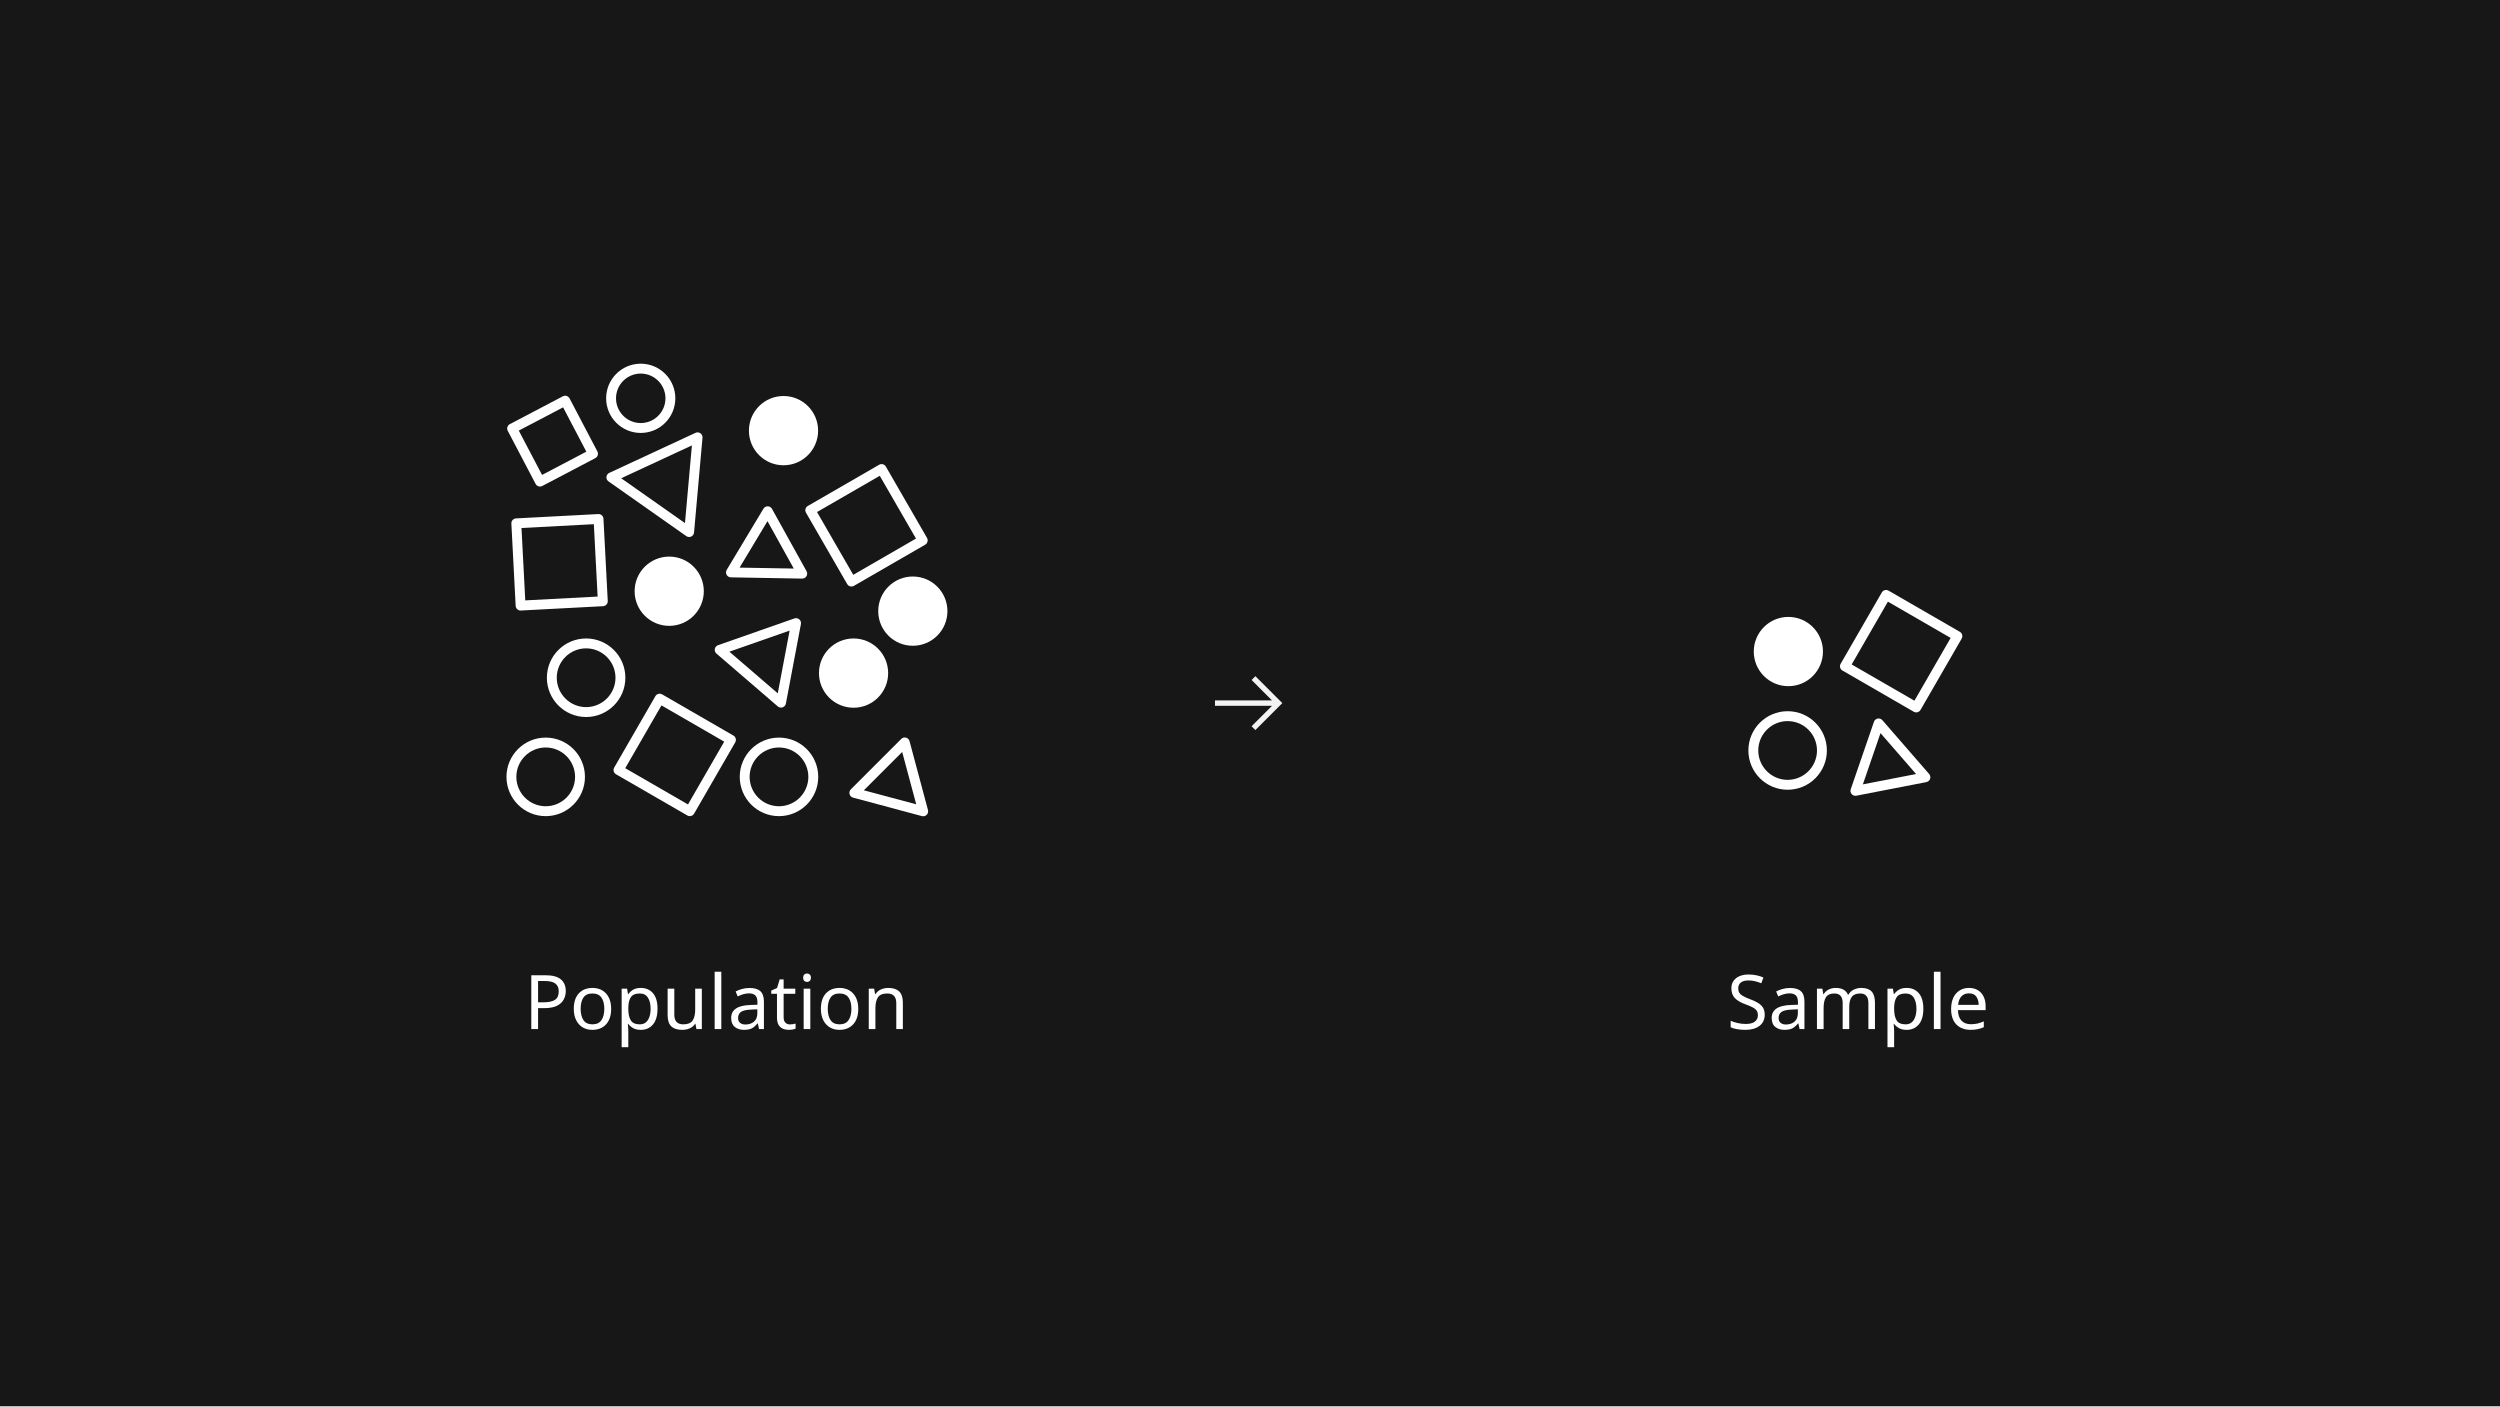
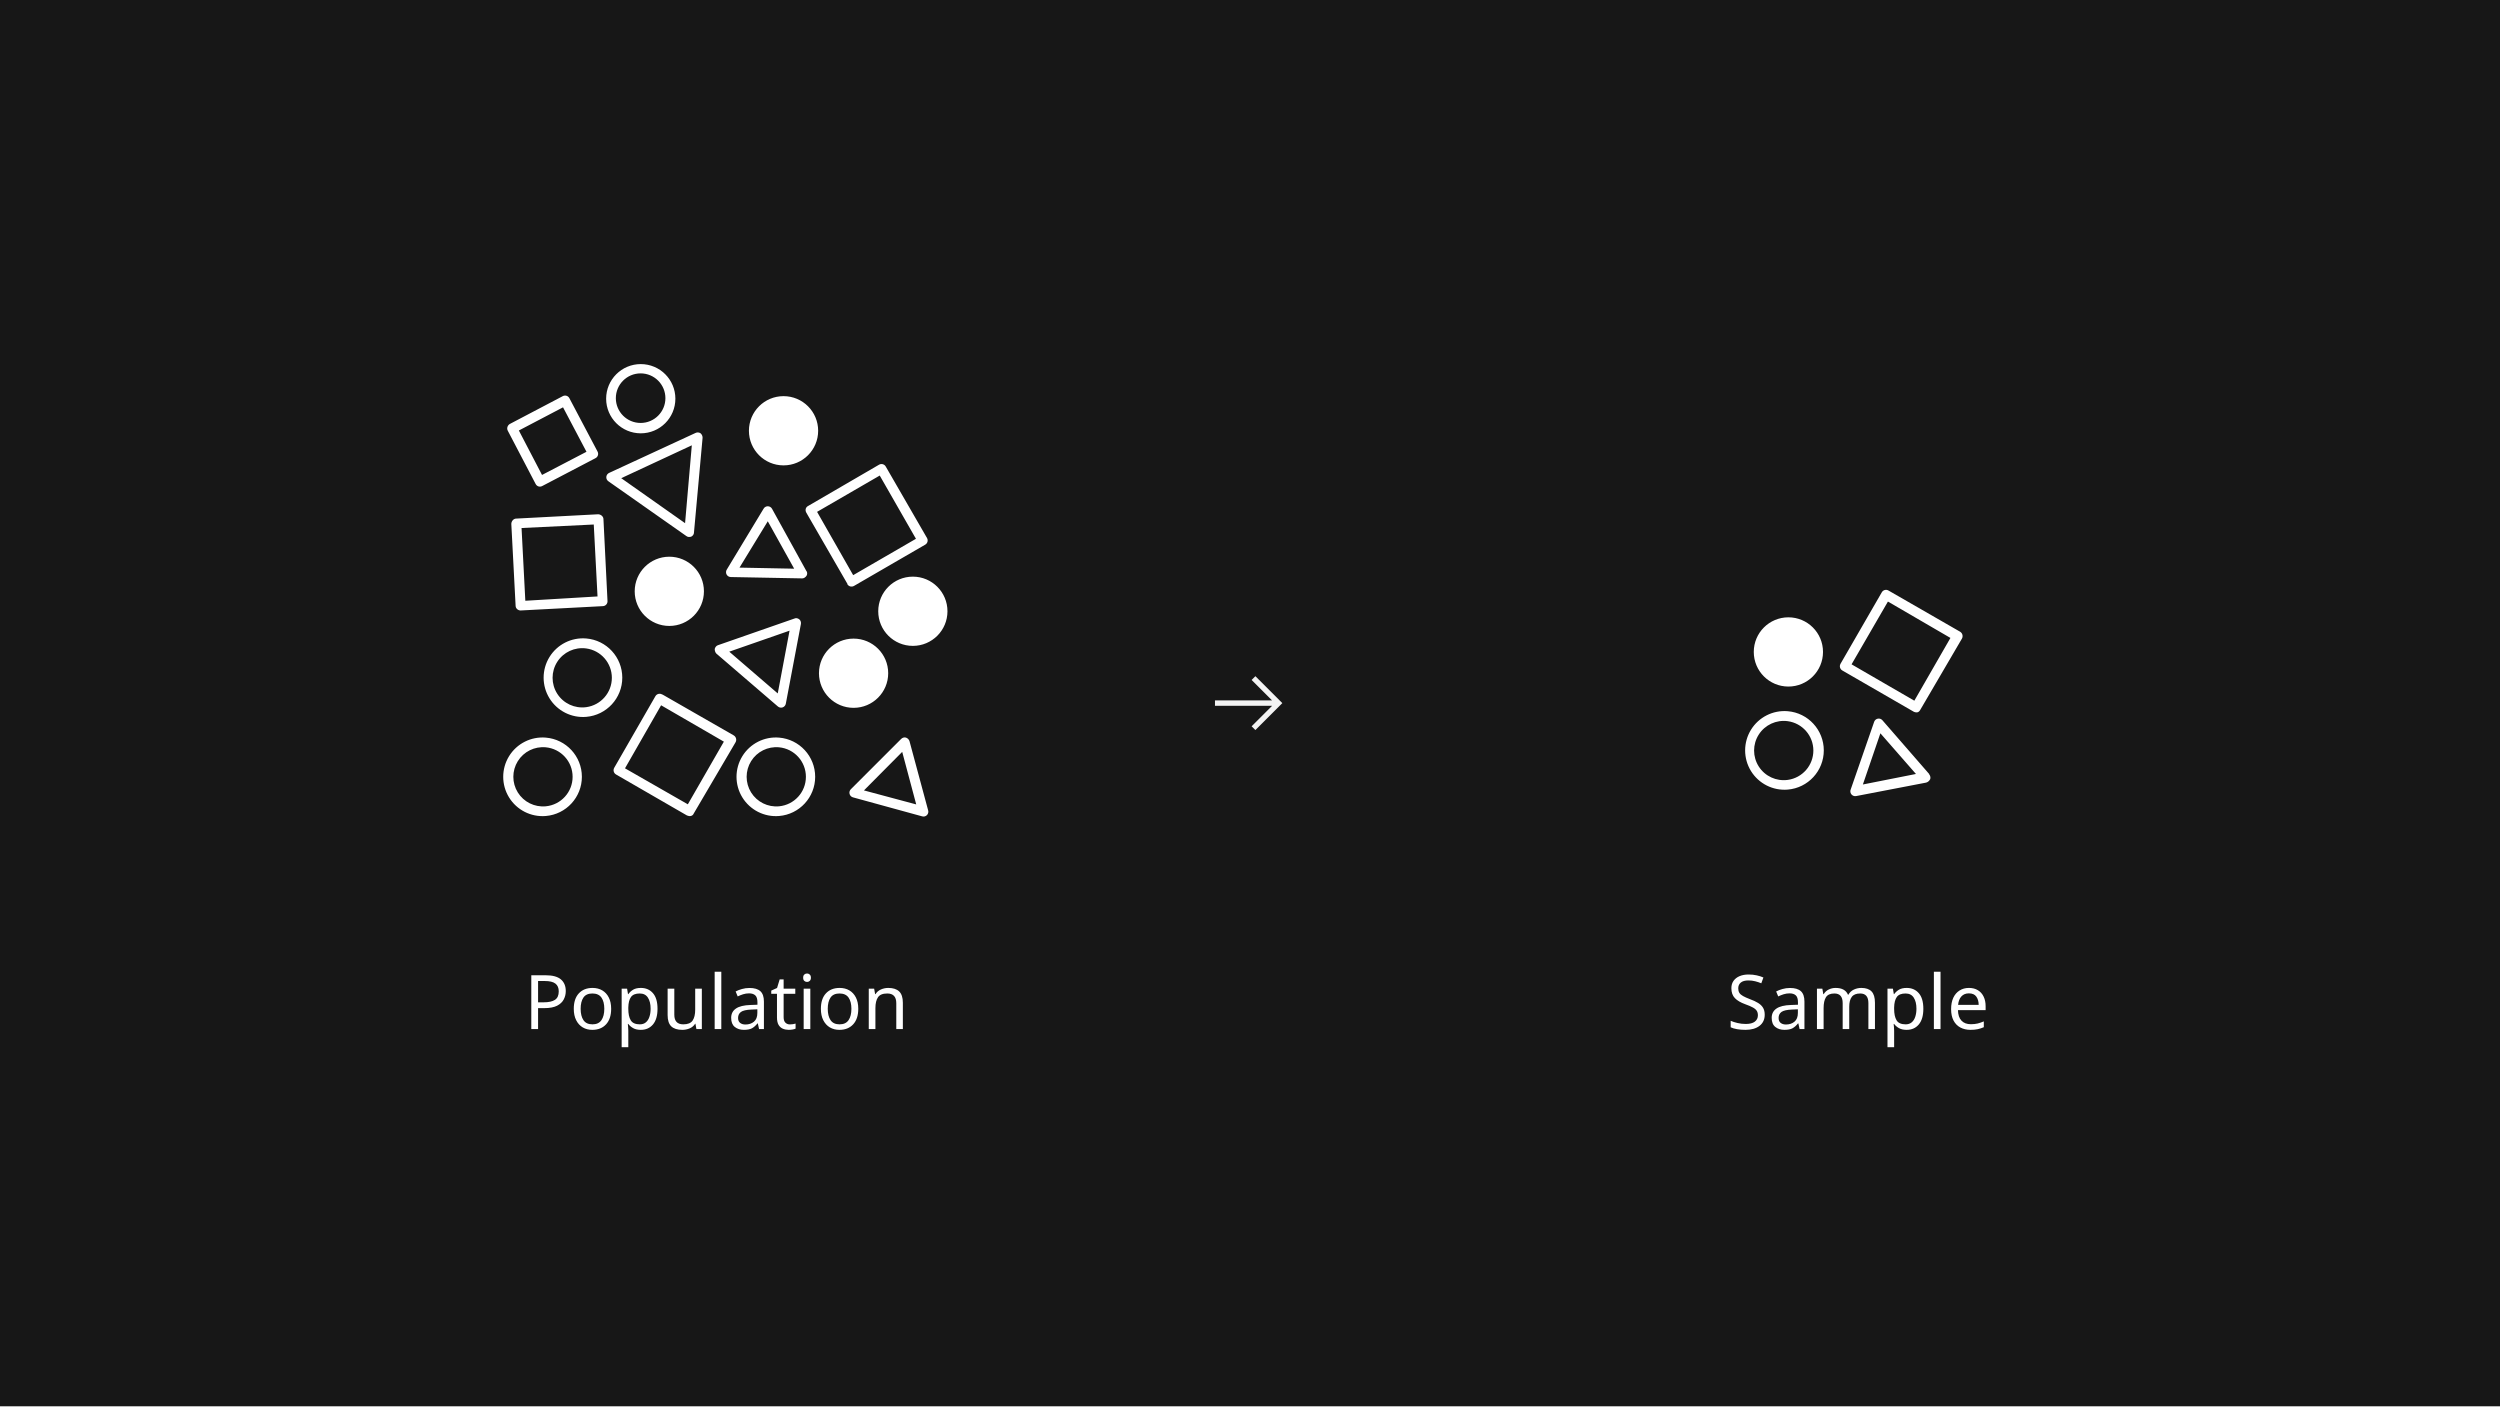
- <svg xmlns="http://www.w3.org/2000/svg" xmlns:xlink="http://www.w3.org/1999/xlink" width="928px" height="522px" viewBox="0 0 928 522" version="1.1">
+ <svg xmlns="http://www.w3.org/2000/svg" xmlns:xlink="http://www.w3.org/1999/xlink" width="928" height="522">
  <defs>
-     <polygon id="path-1" points="18 6 16.59 7.41 24.17 15 3 15 3 17 24.17 17 16.59 24.59 18 26 28 16" />
+     <path id="a" d="M18 6l-1.4 1.4 7.6 7.6H3v2h21.2l-7.6 7.6L18 26l10-10z" />
  </defs>
-   <g id="IDR" stroke="none" stroke-width="1" fill="none" fill-rule="evenodd">
-     <g id="IBM-Design-Language-—-Color-UI" transform="translate(-351, -1417)">
-       <g id="Group-4" transform="translate(351, 1417)">
-         <rect id="Rectangle" fill="#171717" x="0" y="0" width="928" height="522" />
-         <g id="Group-2" transform="translate(177, 135)" fill="#FFFFFF">
-           <g id="Group-31">
-             <g id="Group-30">
-               <path d="M25.568,164.281 C19.547,164.271 14.678,159.399 14.668,153.374 C14.678,147.35 19.547,142.477 25.568,142.467 C31.589,142.477 36.459,147.35 36.469,153.374 C36.459,159.399 31.589,164.271 25.568,164.281 M25.568,138.798 C17.52,138.798 11,145.321 11,153.374 C11,161.422 17.52,167.951 25.568,167.951 C33.616,167.951 40.136,161.422 40.136,153.374 C40.136,145.321 33.616,138.798 25.568,138.798" id="Fill-2" />
-               <path d="M40.568,127.484 C34.547,127.474 29.678,122.601 29.668,116.577 C29.678,110.552 34.547,105.68 40.568,105.67 C46.589,105.68 51.459,110.552 51.469,116.577 C51.459,122.601 46.589,127.474 40.568,127.484 M40.568,102 C32.52,102 26,108.524 26,116.577 C26,124.625 32.52,131.154 40.568,131.154 C48.616,131.154 55.136,124.625 55.136,116.577 C55.136,108.524 48.616,102 40.568,102" id="Fill-2" />
-               <path d="M96.054,73.61 L110.275,59.38 L115.486,78.819 L96.054,73.61 Z M119.852,80.94 L113.001,55.359 C112.827,54.727 112.333,54.232 111.702,54.064 C111.07,53.891 110.393,54.074 109.934,54.538 L91.215,73.264 C90.751,73.728 90.573,74.4 90.741,75.037 C90.909,75.669 91.403,76.164 92.035,76.332 L117.605,83.187 C118.237,83.355 118.914,83.172 119.378,82.713 C119.841,82.249 120.02,81.572 119.852,80.94 L119.852,80.94 Z" id="Fill-4" transform="translate(105.2963, 68.62433) rotate(-14) translate(-105.2963, -68.62433) " />
-               <path d="M71.412,93.646 C66.344,93.636 62.243,89.533 62.233,84.461 C62.243,79.39 66.344,75.287 71.412,75.277 C76.48,75.287 80.581,79.39 80.591,84.461 C80.581,89.533 76.48,93.636 71.412,93.646 M84.253,84.461 C84.253,77.367 78.507,71.607 71.412,71.607 C64.316,71.607 58.571,77.367 58.571,84.461 C58.571,91.561 64.316,97.315 71.412,97.315 C78.507,97.315 84.253,91.561 84.253,84.461" id="Fill-6" />
-               <path d="M139.841,124.038 C134.773,124.028 130.673,119.925 130.662,114.854 C130.673,109.783 134.773,105.68 139.841,105.67 C144.91,105.68 149.01,109.783 149.02,114.854 C149.01,119.925 144.91,124.028 139.841,124.038 M152.683,114.854 C152.683,107.759 146.937,102 139.841,102 C132.746,102 127,107.759 127,114.854 C127,121.954 132.746,127.708 139.841,127.708 C146.937,127.708 152.683,121.954 152.683,114.854" id="Fill-6" />
-               <path d="M113.841,34.038 C108.773,34.028 104.673,29.925 104.662,24.854 C104.673,19.783 108.773,15.68 113.841,15.67 C118.91,15.68 123.01,19.783 123.02,24.854 C123.01,29.925 118.91,34.028 113.841,34.038 M126.683,24.854 C126.683,17.759 120.937,12 113.841,12 C106.746,12 101,17.759 101,24.854 C101,31.954 106.746,37.708 113.841,37.708 C120.937,37.708 126.683,31.954 126.683,24.854" id="Fill-6" />
-               <path d="M161.841,101.038 C156.773,101.028 152.673,96.925 152.662,91.854 C152.673,86.783 156.773,82.68 161.841,82.67 C166.91,82.68 171.01,86.783 171.02,91.854 C171.01,96.925 166.91,101.028 161.841,101.038 M174.683,91.854 C174.683,84.759 168.937,79 161.841,79 C154.746,79 149,84.759 149,91.854 C149,98.954 154.746,104.708 161.841,104.708 C168.937,104.708 174.683,98.954 174.683,91.854" id="Fill-6" />
-               <path d="M60.841,22.038 C55.773,22.028 51.673,17.925 51.662,12.854 C51.673,7.783 55.773,3.68 60.841,3.67 C65.91,3.68 70.01,7.783 70.02,12.854 C70.01,17.925 65.91,22.028 60.841,22.038 M73.683,12.854 C73.683,5.759 67.937,0 60.841,0 C53.746,0 48,5.759 48,12.854 C48,19.954 53.746,25.708 60.841,25.708 C67.937,25.708 73.683,19.954 73.683,12.854" id="Fill-6" />
-               <path d="M78.381,163.609 L55.087,150.154 L68.534,126.846 L91.828,140.302 L78.381,163.609 Z M68.784,122.753 C68.366,122.509 67.857,122.442 67.388,122.57 C66.925,122.692 66.517,123.003 66.278,123.421 L50.997,149.909 C50.487,150.786 50.788,151.907 51.664,152.412 L78.136,167.702 C78.554,167.946 79.058,168.013 79.527,167.885 C79.99,167.763 80.398,167.452 80.642,167.034 L95.924,140.551 C96.163,140.128 96.229,139.624 96.102,139.155 C95.98,138.691 95.669,138.283 95.251,138.044 L68.784,122.753 Z" id="Fill-8" />
-               <path d="M32.022,16.204 L40.651,32.661 L24.209,41.295 L15.575,24.838 L32.022,16.204 Z M21.815,44.623 C22.283,45.52 23.394,45.867 24.29,45.398 L43.983,35.057 C44.41,34.833 44.736,34.44 44.879,33.976 C45.022,33.512 44.976,33.003 44.752,32.575 L34.416,12.876 C33.948,11.979 32.837,11.632 31.941,12.101 L12.248,22.442 C11.352,22.911 11.011,24.022 11.479,24.919 L21.815,44.623 Z" id="Fill-12" />
-               <path d="M79.833,30.334 L77.261,59.177 L53.585,42.526 L79.833,30.334 Z M77.75,64.003 C78.285,64.386 78.983,64.447 79.574,64.172 C80.17,63.891 80.572,63.32 80.628,62.668 L83.766,27.495 C83.827,26.843 83.531,26.206 82.997,25.834 C82.462,25.451 81.764,25.39 81.173,25.665 L49.164,40.533 C48.568,40.808 48.166,41.379 48.104,42.031 C48.048,42.689 48.344,43.321 48.879,43.698 L77.75,64.003 Z" id="Fill-14" />
-               <path d="M143.669,158.358 L157.891,144.128 L163.102,163.567 L143.669,158.358 Z M159.317,138.812 C158.686,138.639 158.008,138.822 157.55,139.286 L138.83,158.012 C138.367,158.476 138.188,159.148 138.356,159.786 C138.525,160.418 139.019,160.912 139.65,161.08 L165.221,167.935 C165.853,168.109 166.53,167.925 166.994,167.461 C167.457,166.997 167.635,166.325 167.467,165.688 L160.616,140.107 C160.443,139.475 159.949,138.98 159.317,138.812 L159.317,138.812 Z" id="Fill-16" />
-               <path d="M116.106,99.073 L111.705,122.366 L93.745,106.907 L116.106,99.073 Z M111.721,127.223 C112.22,127.651 112.908,127.778 113.524,127.564 C114.14,127.345 114.599,126.815 114.721,126.173 L120.304,96.632 C120.421,95.99 120.192,95.327 119.698,94.899 C119.198,94.471 118.511,94.343 117.894,94.558 L89.537,104.491 C88.921,104.71 88.463,105.24 88.34,105.883 C88.218,106.53 88.453,107.187 88.947,107.615 L111.721,127.223 Z" id="Fill-22" />
-               <path d="M149.567,41.615 L163.015,64.918 L139.726,78.373 L126.279,55.071 L149.567,41.615 Z M137.47,81.798 C137.974,82.675 139.094,82.976 139.971,82.471 L166.438,67.181 C166.855,66.936 167.166,66.533 167.288,66.065 C167.416,65.601 167.349,65.091 167.11,64.673 L151.829,38.19 C151.319,37.314 150.199,37.013 149.323,37.523 L122.856,52.813 C121.979,53.317 121.679,54.439 122.188,55.315 L137.47,81.798 Z" id="Fill-24" />
-               <path d="M35.627,55.341 L49.075,78.643 L25.786,92.099 L12.338,68.796 L35.627,55.341 Z M23.529,95.524 C24.034,96.401 25.154,96.701 26.03,96.197 L52.498,80.906 C52.915,80.662 53.226,80.259 53.348,79.79 C53.476,79.326 53.409,78.817 53.17,78.399 L37.889,51.916 C37.379,51.039 36.259,50.739 35.383,51.248 L8.915,66.539 C8.039,67.043 7.739,68.164 8.248,69.041 L23.529,95.524 Z" id="Fill-24" transform="translate(30.70587, 73.7207) rotate(27) translate(-30.70587, -73.7207) " />
-               <path d="M112.162,164.281 C106.141,164.271 101.271,159.399 101.261,153.374 C101.271,147.35 106.141,142.477 112.162,142.467 C118.183,142.477 123.052,147.35 123.062,153.374 C123.052,159.399 118.183,164.271 112.162,164.281 M112.162,138.798 C104.114,138.798 97.594,145.321 97.594,153.374 C97.594,161.422 104.114,167.951 112.162,167.951 C120.21,167.951 126.73,161.422 126.73,153.374 C126.73,145.321 120.21,138.798 112.162,138.798" id="Fill-26" />
-             </g>
-           </g>
-           <circle id="Oval" cx="114" cy="25" r="11" />
-           <circle id="Oval" cx="71" cy="85" r="11" />
-           <circle id="Oval" cx="140" cy="115" r="11" />
-           <circle id="Oval" cx="162" cy="92" r="11" />
-         </g>
-         <g id="icon/navigation/arrow/right/32" transform="translate(464, 261) rotate(-360) translate(-464, -261) translate(448, 245)">
-           <mask id="mask-2" fill="white">
-             <use xlink:href="#path-1" />
-           </mask>
-           <use id="icon-color" fill="#F3F3F3" fill-rule="evenodd" xlink:href="#path-1" />
-         </g>
-         <g id="Group-3" transform="translate(649, 219)" fill="#FFFFFF">
-           <g id="Group-31">
-             <g id="Group-30">
-               <path d="M14.568,70.484 C8.547,70.474 3.678,65.601 3.667,59.577 C3.678,53.552 8.547,48.68 14.568,48.67 C20.589,48.68 25.459,53.552 25.469,59.577 C25.459,65.601 20.589,70.474 14.568,70.484 M14.568,45 C6.52,45 0,51.524 0,59.577 C0,67.625 6.52,74.154 14.568,74.154 C22.616,74.154 29.136,67.625 29.136,59.577 C29.136,51.524 22.616,45 14.568,45" id="Fill-2" />
-               <path d="M39.375,68.61 L53.597,54.38 L58.808,73.819 L39.375,68.61 Z M63.173,75.94 L56.322,50.359 C56.149,49.727 55.654,49.232 55.023,49.064 C54.391,48.891 53.714,49.074 53.255,49.538 L34.536,68.264 C34.072,68.728 33.894,69.4 34.062,70.037 C34.23,70.669 34.724,71.164 35.356,71.332 L60.927,78.187 C61.558,78.355 62.236,78.172 62.699,77.713 C63.163,77.249 63.341,76.572 63.173,75.94 L63.173,75.94 Z" id="Fill-4" transform="translate(48.61747, 63.62433) rotate(-26) translate(-48.61747, -63.62433) " />
-               <path d="M14.841,32.038 C9.773,32.028 5.673,27.925 5.662,22.854 C5.673,17.783 9.773,13.68 14.841,13.67 C19.91,13.68 24.01,17.783 24.02,22.854 C24.01,27.925 19.91,32.028 14.841,32.038 M27.683,22.854 C27.683,15.759 21.937,10 14.841,10 C7.746,10 2,15.759 2,22.854 C2,29.954 7.746,35.708 14.841,35.708 C21.937,35.708 27.683,29.954 27.683,22.854" id="Fill-6" />
-               <path d="M61.632,41.103 L38.338,27.647 L51.786,4.34 L75.08,17.795 L61.632,41.103 Z M52.035,0.247 C51.618,0.002 51.108,-0.064 50.64,0.063 C50.176,0.186 49.769,0.497 49.529,0.915 L34.248,27.403 C33.739,28.279 34.039,29.4 34.915,29.905 L61.388,45.195 C61.805,45.44 62.31,45.506 62.778,45.379 C63.242,45.257 63.649,44.946 63.894,44.528 L79.175,18.045 C79.414,17.622 79.481,17.117 79.353,16.648 C79.231,16.185 78.92,15.777 78.503,15.537 L52.035,0.247 Z" id="Fill-8" />
-             </g>
-           </g>
-           <circle id="Oval" cx="15" cy="23" r="11" />
-         </g>
-         <text id="Population" font-family="IBMPlexSans, IBM Plex Sans" font-size="28" font-weight="normal" line-spacing="20" fill="#FFFFFF">
-           <tspan x="194.5" y="382">Population</tspan>
-         </text>
-         <text id="Sample" font-family="IBMPlexSans, IBM Plex Sans" font-size="28" font-weight="normal" line-spacing="20" fill="#FFFFFF">
-           <tspan x="641" y="382">Sample</tspan>
-         </text>
-       </g>
+   <g fill="none" fill-rule="evenodd">
+     <path fill="#171717" d="M0 0h928v522H0z" />
+     <g transform="translate(177 135)" fill="#FFF">
+       <path d="M25.6 164.3a11 11 0 1 1 0-21.9 11 11 0 0 1 0 21.9m0-25.5a14.6 14.6 0 1 0 0 29.1 14.6 14.6 0 0 0 0-29.1M40.6 127.5a11 11 0 1 1 0-21.8 11 11 0 0 1 0 21.8m0-25.5a14.6 14.6 0 1 0 0 29.1 14.6 14.6 0 0 0 0-29.1M97.5 75.7L108 58.5l9.8 17.6-20.2-.4zm24.9 1.4l-12.8-23.2a1.8 1.8 0 0 0-3.2 0L92.8 76.4a1.8 1.8 0 0 0 1.5 2.8l26.5.5c.6 0 1.2-.4 1.6-1 .3-.5.3-1.2 0-1.7zM71.4 93.6a9.2 9.2 0 1 1 0-18.3 9.2 9.2 0 0 1 0 18.3m12.9-9.1a12.8 12.8 0 1 0-25.7 0 12.8 12.8 0 0 0 25.7 0M139.8 124a9.2 9.2 0 1 1 0-18.4 9.2 9.2 0 0 1 0 18.4m12.9-9.1a12.8 12.8 0 1 0-25.7 0 12.8 12.8 0 0 0 25.7 0M113.8 34a9.2 9.2 0 1 1 0-18.4 9.2 9.2 0 0 1 0 18.4m12.9-9.1a12.8 12.8 0 1 0-25.7 0 12.8 12.8 0 0 0 25.7 0M161.8 101a9.2 9.2 0 1 1 0-18.4 9.2 9.2 0 0 1 0 18.4m12.9-9.1a12.8 12.8 0 1 0-25.7 0 12.8 12.8 0 0 0 25.7 0M60.8 22a9.2 9.2 0 1 1 0-18.4 9.2 9.2 0 0 1 0 18.4M73.7 13a12.8 12.8 0 1 0-25.7 0 12.8 12.8 0 0 0 25.7 0M78.4 163.6L55 150.2l13.4-23.4 23.3 13.5-13.4 23.3zm-9.6-40.8a1.8 1.8 0 0 0-2.5.6L51 150c-.5.9-.2 2 .7 2.5L78 167.7c.5.2 1 .3 1.4.2.5-.1.9-.4 1.1-.9L96 140.6a1.9 1.9 0 0 0-.6-2.6l-26.5-15.2zM32 16.2l8.7 16.5-16.5 8.6-8.6-16.5L32 16.2zM21.8 44.6c.5 1 1.6 1.3 2.5.8L44 35.1a1.8 1.8 0 0 0 .8-2.5L34.4 12.9A1.8 1.8 0 0 0 32 12L12.2 22.4c-.8.5-1.2 1.6-.7 2.5l10.3 19.7zM79.8 30.3l-2.5 28.9-23.7-16.7 26.2-12.2zm-2 33.7c.5.4 1.2.4 1.8.2.6-.3 1-.9 1-1.5l3.2-35.2c0-.7-.3-1.3-.8-1.7-.5-.3-1.2-.4-1.8-.1l-32 14.8a1.8 1.8 0 0 0-.3 3.2L77.8 64zM143.7 158.4l14.2-14.3 5.2 19.5-19.4-5.2zm15.6-19.6c-.6-.2-1.3 0-1.8.5L138.8 158a1.8 1.8 0 0 0 .9 3l25.5 7a1.8 1.8 0 0 0 2.3-2.3l-6.9-25.6c-.2-.6-.7-1.1-1.3-1.3zM116.1 99l-4.4 23.4-18-15.5 22.4-7.8zm-4.4 28.2a1.8 1.8 0 0 0 3-1l5.6-29.6c.1-.6-.1-1.3-.6-1.7-.5-.4-1.2-.6-1.8-.3l-28.4 9.9c-.6.2-1 .7-1.2 1.4 0 .6.2 1.3.6 1.7l22.8 19.6zM149.6 41.6L163 65l-23.3 13.5L126.3 55l23.3-13.5zm-12.1 40.2c.5.9 1.6 1.2 2.5.7l26.4-15.3a1.8 1.8 0 0 0 .7-2.5l-15.3-26.5a1.8 1.8 0 0 0-2.5-.7L123 52.8c-1 .5-1.2 1.6-.7 2.5l15.3 26.5zM43.4 59.6l1.4 26.8L18 88l-1.4-27 26.8-1.3zm-29 30.3c0 1 1 1.8 2 1.7L46.8 90a1.8 1.8 0 0 0 1.7-2L47 57.7c0-1-1-1.8-2-1.8l-30.4 1.6c-1 0-1.8 1-1.8 2l1.6 30.5zM112.2 164.3a11 11 0 1 1 0-21.9 11 11 0 0 1 0 21.9m0-25.5a14.6 14.6 0 1 0 0 29.1 14.6 14.6 0 0 0 0-29.1" />
+       <circle cx="114" cy="25" r="11" />
+       <circle cx="71" cy="85" r="11" />
+       <circle cx="140" cy="115" r="11" />
+       <circle cx="162" cy="92" r="11" />
    </g>
+     <use fill="#F3F3F3" xlink:href="#a" transform="translate(448 245)" />
+     <g transform="translate(649 219)" fill="#FFF">
+       <path d="M14.6 70.5a11 11 0 1 1 0-21.8 11 11 0 0 1 0 21.8m0-25.5a14.6 14.6 0 1 0 0 29.1 14.6 14.6 0 0 0 0-29.1M42.5 72.2l6.5-19 13.2 15.1-19.7 3.9zm24.6-3.9l-17.4-20a1.8 1.8 0 0 0-3 .6L38 74a1.8 1.8 0 0 0 2 2.5l26-5c.7-.2 1.2-.7 1.5-1.3.2-.6 0-1.3-.4-1.8zM14.8 32a9.2 9.2 0 1 1 0-18.4 9.2 9.2 0 0 1 0 18.4M27.7 23a12.8 12.8 0 1 0-25.7 0 12.8 12.8 0 0 0 25.7 0M61.6 41.1L38.3 27.6 51.8 4.3 75 17.8 61.6 41.1zM52 .2a1.8 1.8 0 0 0-2.5.7L34.2 27.4c-.5.9-.2 2 .7 2.5l26.5 15.3c.4.2 1 .3 1.4.2.4-.1.8-.5 1-.9L79.3 18a1.9 1.9 0 0 0-.7-2.5L52 .2z" />
+       <circle cx="15" cy="23" r="11" />
+     </g>
+     <text font-family="IBMPlexSans, IBM Plex Sans" font-size="28" fill="#FFF">
+       <tspan x="194.5" y="382">Population</tspan>
+     </text>
+     <text font-family="IBMPlexSans, IBM Plex Sans" font-size="28" fill="#FFF">
+       <tspan x="641" y="382">Sample</tspan>
+     </text>
  </g>
</svg>
